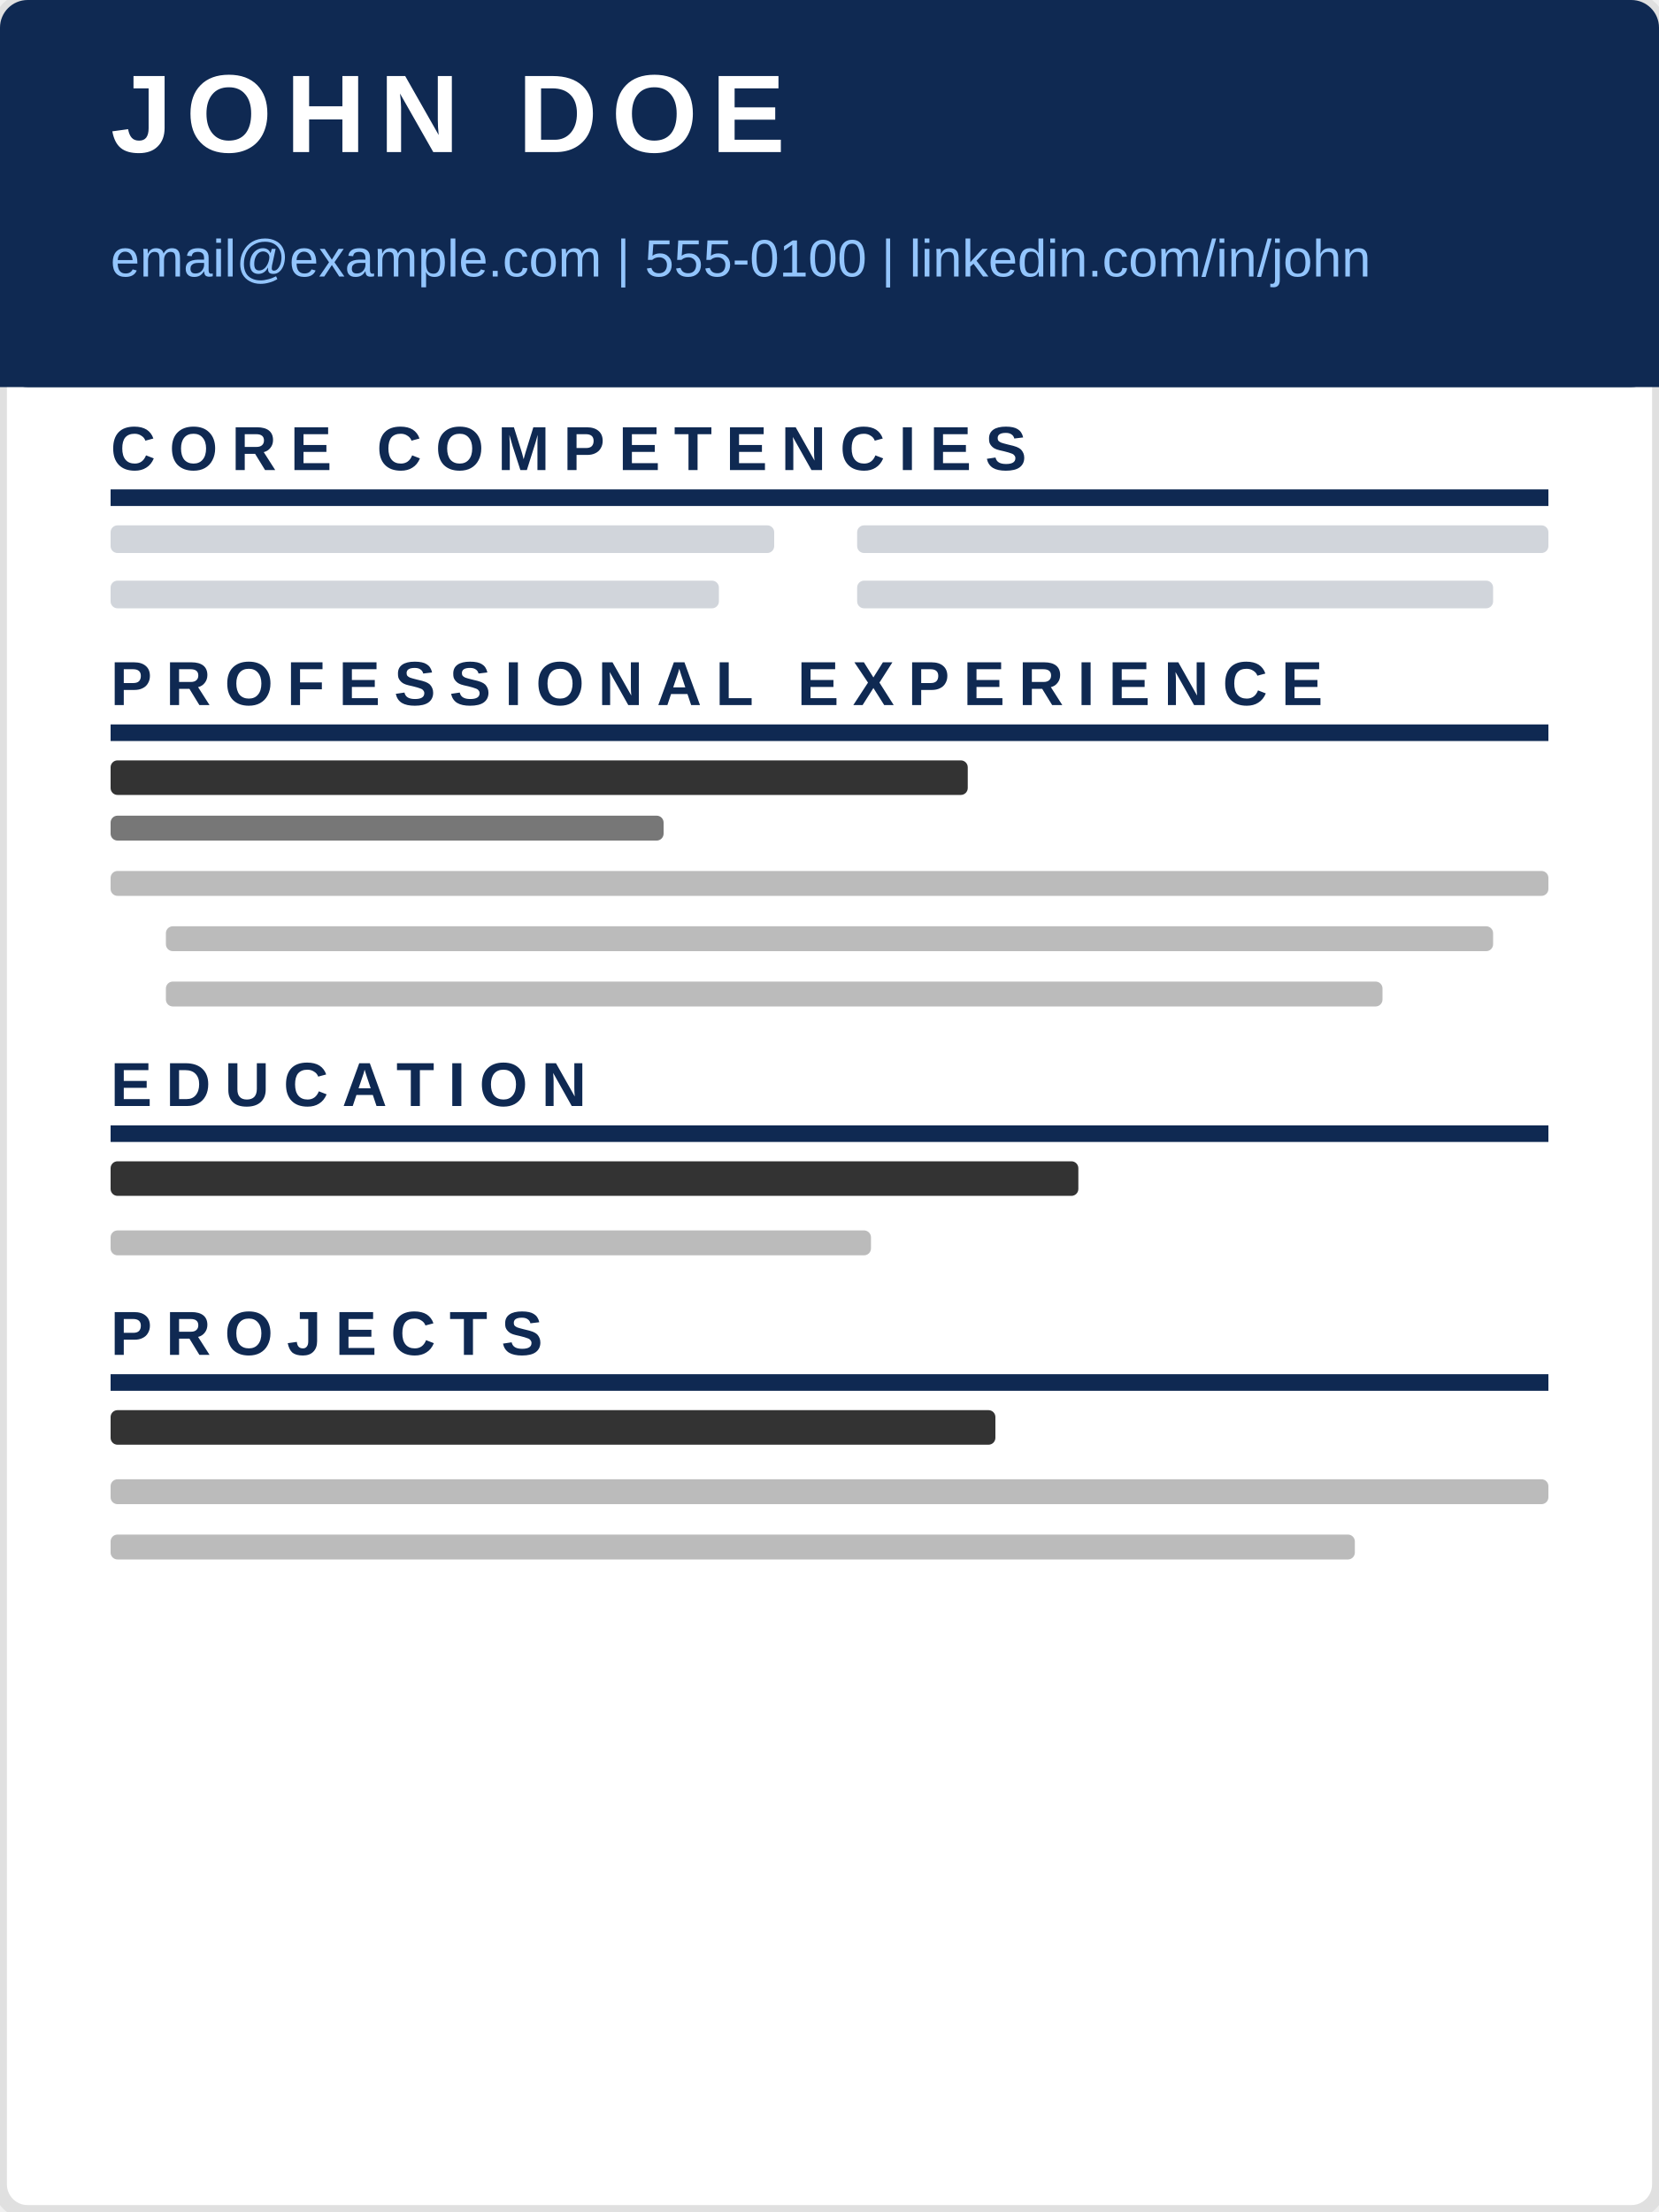
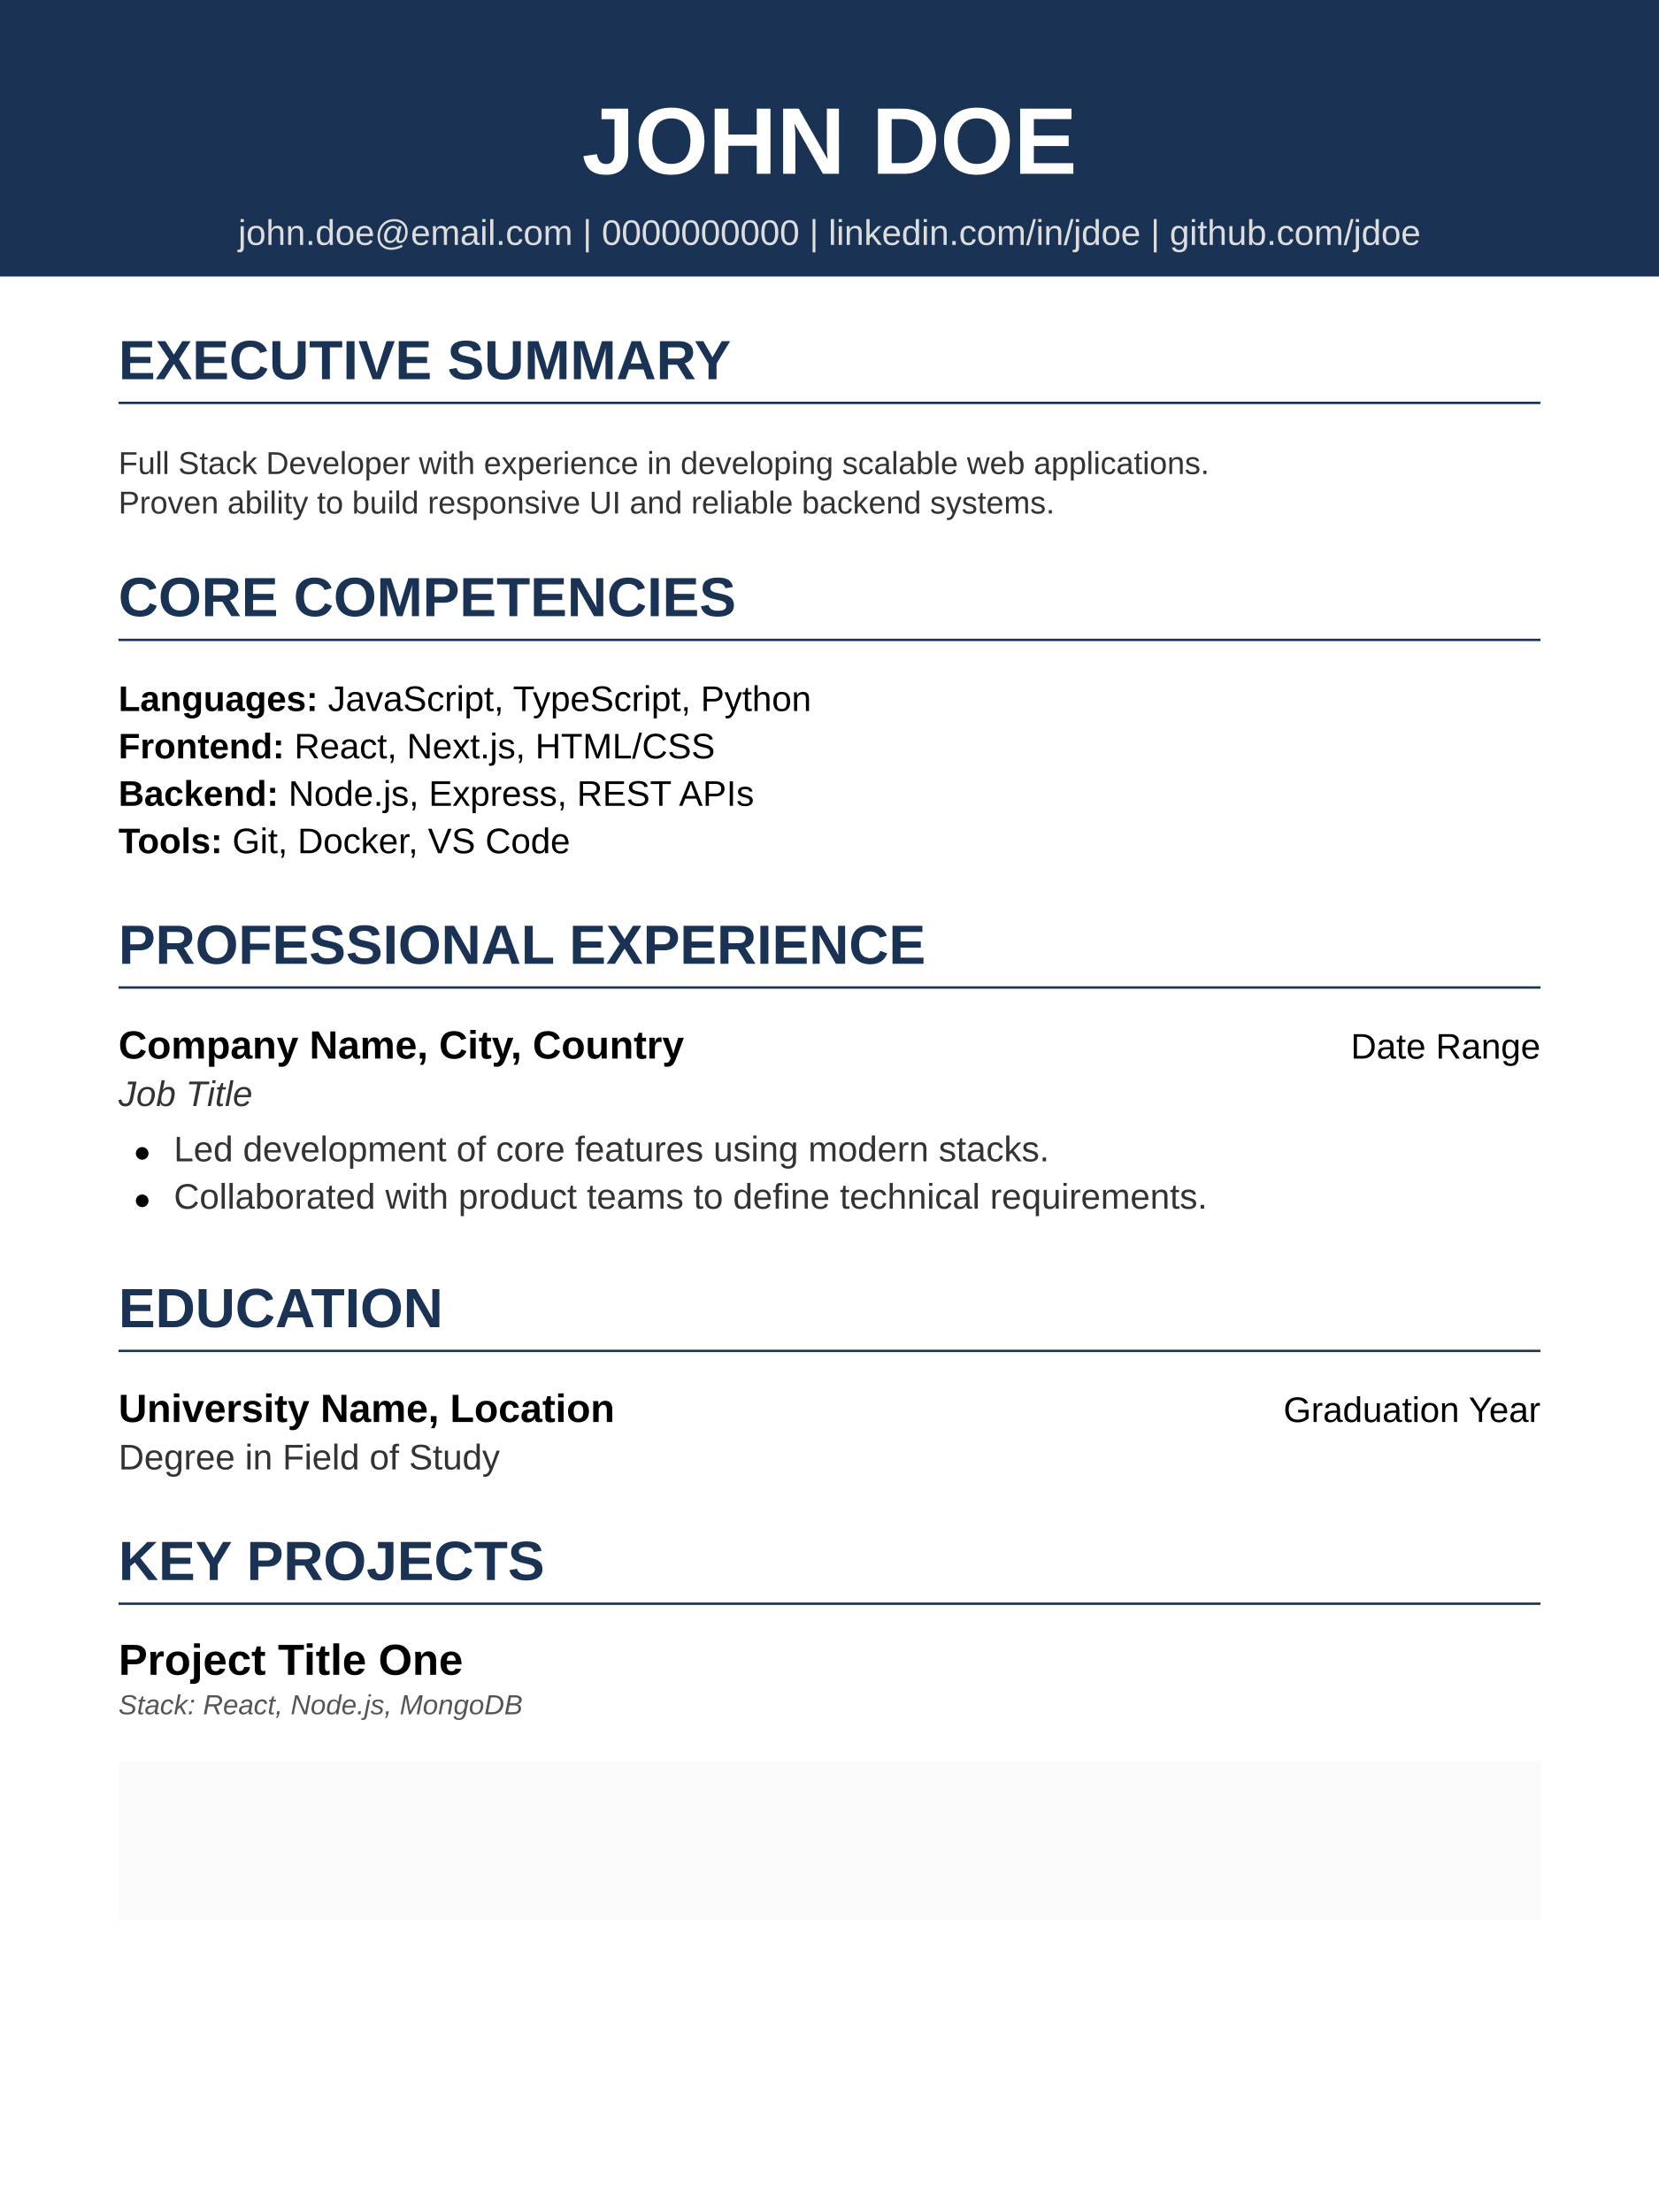
- <svg xmlns="http://www.w3.org/2000/svg" viewBox="0 0 120 160" width="120" height="160">
-   <rect fill="#fff" stroke="#e0e0e0" stroke-width="1" width="120" height="160" rx="2" />
-   <rect fill="#0f2952" x="0" y="0" width="120" height="28" rx="2" />
-   <rect fill="#0f2952" x="0" y="22" width="120" height="6" />
-   <text x="8" y="11" fill="#fff" font-size="8" font-weight="bold" font-family="Calibri,Arial,sans-serif" letter-spacing="1">JOHN DOE</text>
-   <text x="8" y="20" fill="#93c5fd" font-size="3.8" font-family="Calibri,Arial,sans-serif">email@example.com | 555-0100 | linkedin.com/in/john</text>
-   <text x="8" y="34" fill="#0f2952" font-size="4.5" font-weight="bold" font-family="Calibri,Arial,sans-serif" letter-spacing="1">CORE COMPETENCIES</text>
-   <line x1="8" y1="36" x2="112" y2="36" stroke="#0f2952" stroke-width="1.2" />
-   <rect fill="#d1d5db" x="8" y="38" width="48" height="2" rx="0.5" />
-   <rect fill="#d1d5db" x="62" y="38" width="50" height="2" rx="0.5" />
-   <rect fill="#d1d5db" x="8" y="42" width="44" height="2" rx="0.5" />
-   <rect fill="#d1d5db" x="62" y="42" width="46" height="2" rx="0.5" />
-   <text x="8" y="51" fill="#0f2952" font-size="4.5" font-weight="bold" font-family="Calibri,Arial,sans-serif" letter-spacing="1">PROFESSIONAL EXPERIENCE</text>
-   <line x1="8" y1="53" x2="112" y2="53" stroke="#0f2952" stroke-width="1.2" />
-   <rect fill="#333" x="8" y="55" width="62" height="2.5" rx="0.5" />
-   <rect fill="#777" x="8" y="59" width="40" height="1.8" rx="0.5" />
-   <rect fill="#bbb" x="8" y="63" width="104" height="1.8" rx="0.5" />
-   <rect fill="#bbb" x="12" y="67" width="96" height="1.8" rx="0.5" />
-   <rect fill="#bbb" x="12" y="71" width="88" height="1.8" rx="0.5" />
-   <text x="8" y="80" fill="#0f2952" font-size="4.5" font-weight="bold" font-family="Calibri,Arial,sans-serif" letter-spacing="1">EDUCATION</text>
-   <line x1="8" y1="82" x2="112" y2="82" stroke="#0f2952" stroke-width="1.2" />
-   <rect fill="#333" x="8" y="84" width="70" height="2.5" rx="0.5" />
-   <rect fill="#bbb" x="8" y="89" width="55" height="1.8" rx="0.5" />
-   <text x="8" y="98" fill="#0f2952" font-size="4.5" font-weight="bold" font-family="Calibri,Arial,sans-serif" letter-spacing="1">PROJECTS</text>
-   <line x1="8" y1="100" x2="112" y2="100" stroke="#0f2952" stroke-width="1.2" />
-   <rect fill="#333" x="8" y="102" width="64" height="2.5" rx="0.5" />
-   <rect fill="#bbb" x="8" y="107" width="104" height="1.8" rx="0.5" />
-   <rect fill="#bbb" x="8" y="111" width="90" height="1.8" rx="0.5" />
+ <svg xmlns="http://www.w3.org/2000/svg" width="120" height="160" viewBox="0 0 210 280" style="cursor:pointer; border:1px solid #ddd; background:#fff; border-radius:1px;">
+   <rect width="210" height="280" fill="white" />
+   <rect width="210" height="35" fill="#1A3355" />
+   <text x="105" y="22" font-family="Arial, sans-serif" font-size="12" font-weight="bold" text-anchor="middle" fill="white">JOHN DOE</text>
+   <text x="105" y="31" font-family="Arial, sans-serif" font-size="4.5" text-anchor="middle" fill="#ddd">john.doe@email.com | 0000000000 | linkedin.com/in/jdoe | github.com/jdoe</text>
+   <text x="15" y="48" font-family="Arial, sans-serif" font-size="7" font-weight="bold" fill="#1A3355">EXECUTIVE SUMMARY</text>
+   <line x1="15" y1="51" x2="195" y2="51" stroke="#1A3355" stroke-width="0.3" />
+   <text x="15" y="60" font-family="Arial, sans-serif" font-size="4" fill="#333">Full Stack Developer with experience in developing scalable web applications.</text>
+   <text x="15" y="65" font-family="Arial, sans-serif" font-size="4" fill="#333">Proven ability to build responsive UI and reliable backend systems.</text>
+   <text x="15" y="78" font-family="Arial, sans-serif" font-size="7" font-weight="bold" fill="#1A3355">CORE COMPETENCIES</text>
+   <line x1="15" y1="81" x2="195" y2="81" stroke="#1A3355" stroke-width="0.3" />
+   <text x="15" y="90" font-family="Arial, sans-serif" font-size="4.5" font-weight="bold" fill="#000">Languages: <tspan font-weight="normal">JavaScript, TypeScript, Python</tspan>
+   </text>
+   <text x="15" y="96" font-family="Arial, sans-serif" font-size="4.5" font-weight="bold" fill="#000">Frontend: <tspan font-weight="normal">React, Next.js, HTML/CSS</tspan>
+   </text>
+   <text x="15" y="102" font-family="Arial, sans-serif" font-size="4.5" font-weight="bold" fill="#000">Backend: <tspan font-weight="normal">Node.js, Express, REST APIs</tspan>
+   </text>
+   <text x="15" y="108" font-family="Arial, sans-serif" font-size="4.5" font-weight="bold" fill="#000">Tools: <tspan font-weight="normal">Git, Docker, VS Code</tspan>
+   </text>
+   <text x="15" y="122" font-family="Arial, sans-serif" font-size="7" font-weight="bold" fill="#1A3355">PROFESSIONAL EXPERIENCE</text>
+   <line x1="15" y1="125" x2="195" y2="125" stroke="#1A3355" stroke-width="0.3" />
+   <text x="15" y="134" font-family="Arial, sans-serif" font-size="5" font-weight="bold" fill="#000">Company Name, City, Country</text>
+   <text x="195" y="134" font-family="Arial, sans-serif" font-size="4.5" text-anchor="end" fill="#000">Date Range</text>
+   <text x="15" y="140" font-family="Arial, sans-serif" font-size="4.5" font-style="italic" fill="#333">Job Title</text>
+   <circle cx="18" cy="146" r="0.8" fill="#000" />
+   <text x="22" y="147" font-family="Arial, sans-serif" font-size="4.5" fill="#333">Led development of core features using modern stacks.</text>
+   <circle cx="18" cy="152" r="0.8" fill="#000" />
+   <text x="22" y="153" font-family="Arial, sans-serif" font-size="4.5" fill="#333">Collaborated with product teams to define technical requirements.</text>
+   <text x="15" y="168" font-family="Arial, sans-serif" font-size="7" font-weight="bold" fill="#1A3355">EDUCATION</text>
+   <line x1="15" y1="171" x2="195" y2="171" stroke="#1A3355" stroke-width="0.3" />
+   <text x="15" y="180" font-family="Arial, sans-serif" font-size="5" font-weight="bold" fill="#000">University Name, Location</text>
+   <text x="195" y="180" font-family="Arial, sans-serif" font-size="4.5" text-anchor="end" fill="#000">Graduation Year</text>
+   <text x="15" y="186" font-family="Arial, sans-serif" font-size="4.5" fill="#333">Degree in Field of Study</text>
+   <text x="15" y="200" font-family="Arial, sans-serif" font-size="7" font-weight="bold" fill="#1A3355">KEY PROJECTS</text>
+   <line x1="15" y1="203" x2="195" y2="203" stroke="#1A3355" stroke-width="0.3" />
+   <text x="15" y="212" font-family="Arial, sans-serif" font-size="5.5" font-weight="bold" fill="#000">Project Title One</text>
+   <text x="15" y="217" font-family="Arial, sans-serif" font-size="3.5" font-style="italic" fill="#555">Stack: React, Node.js, MongoDB</text>
+   <rect x="15" y="223" width="180" height="20" fill="#fafafa" />
</svg>
